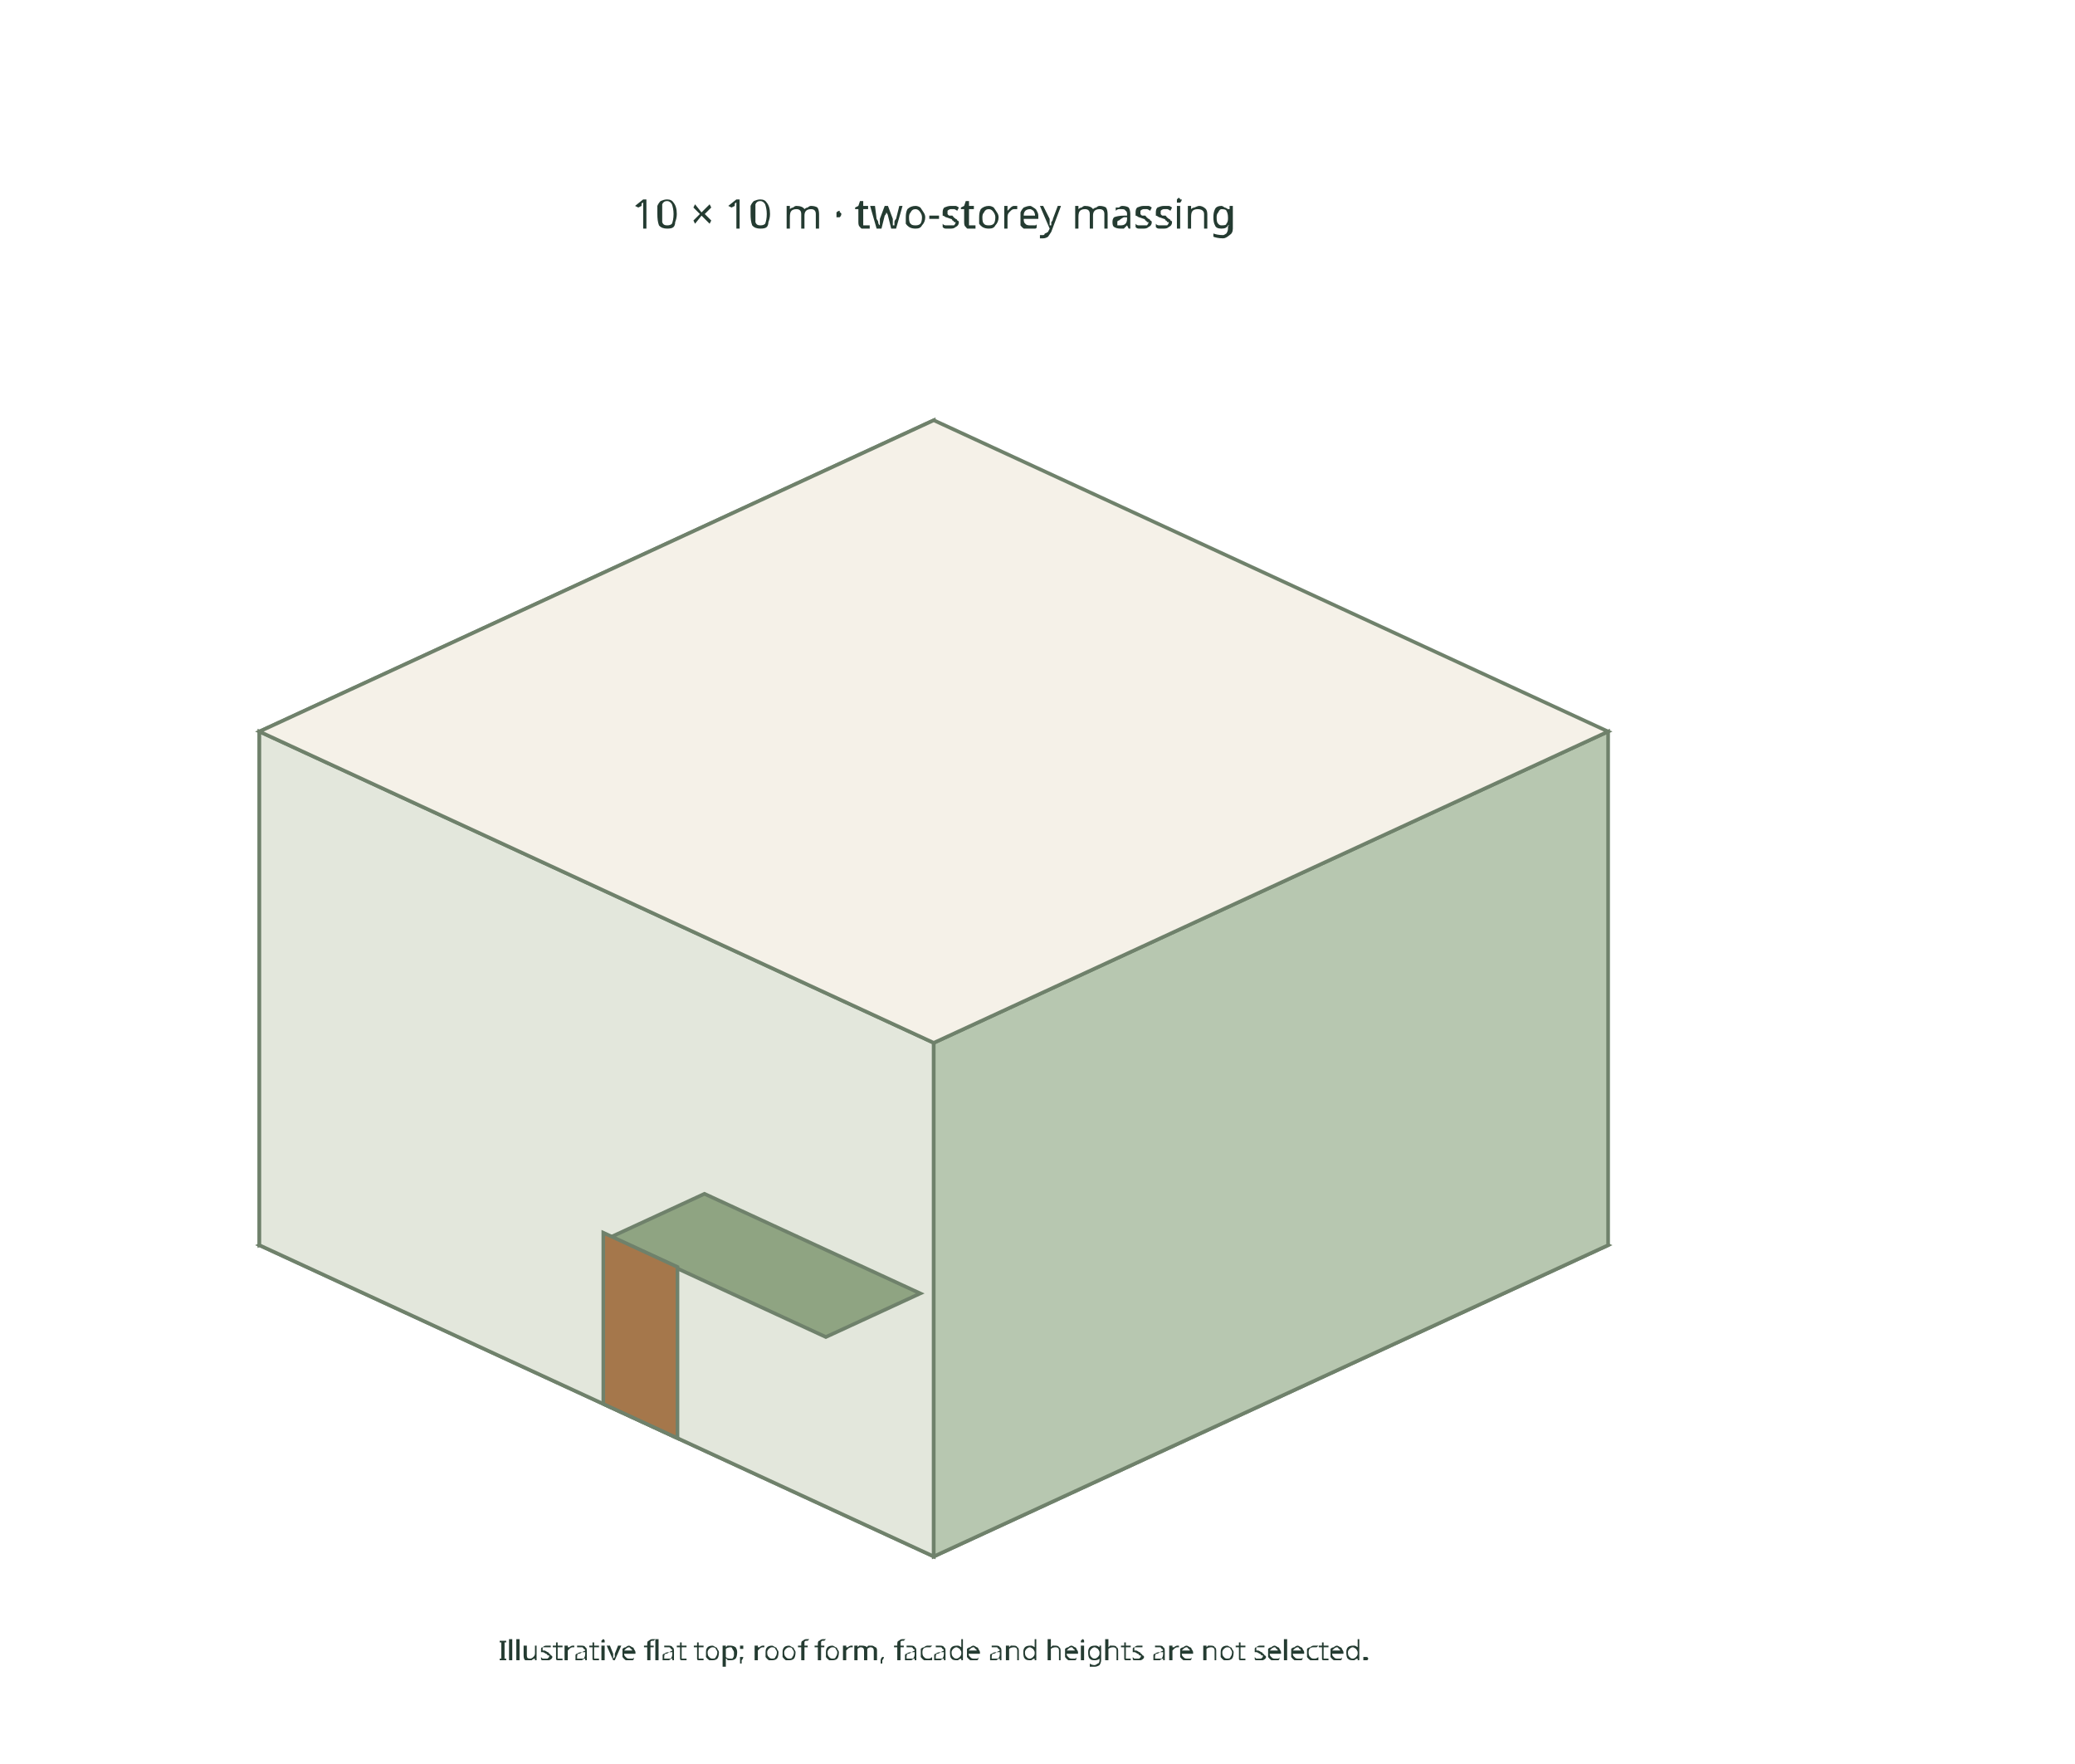
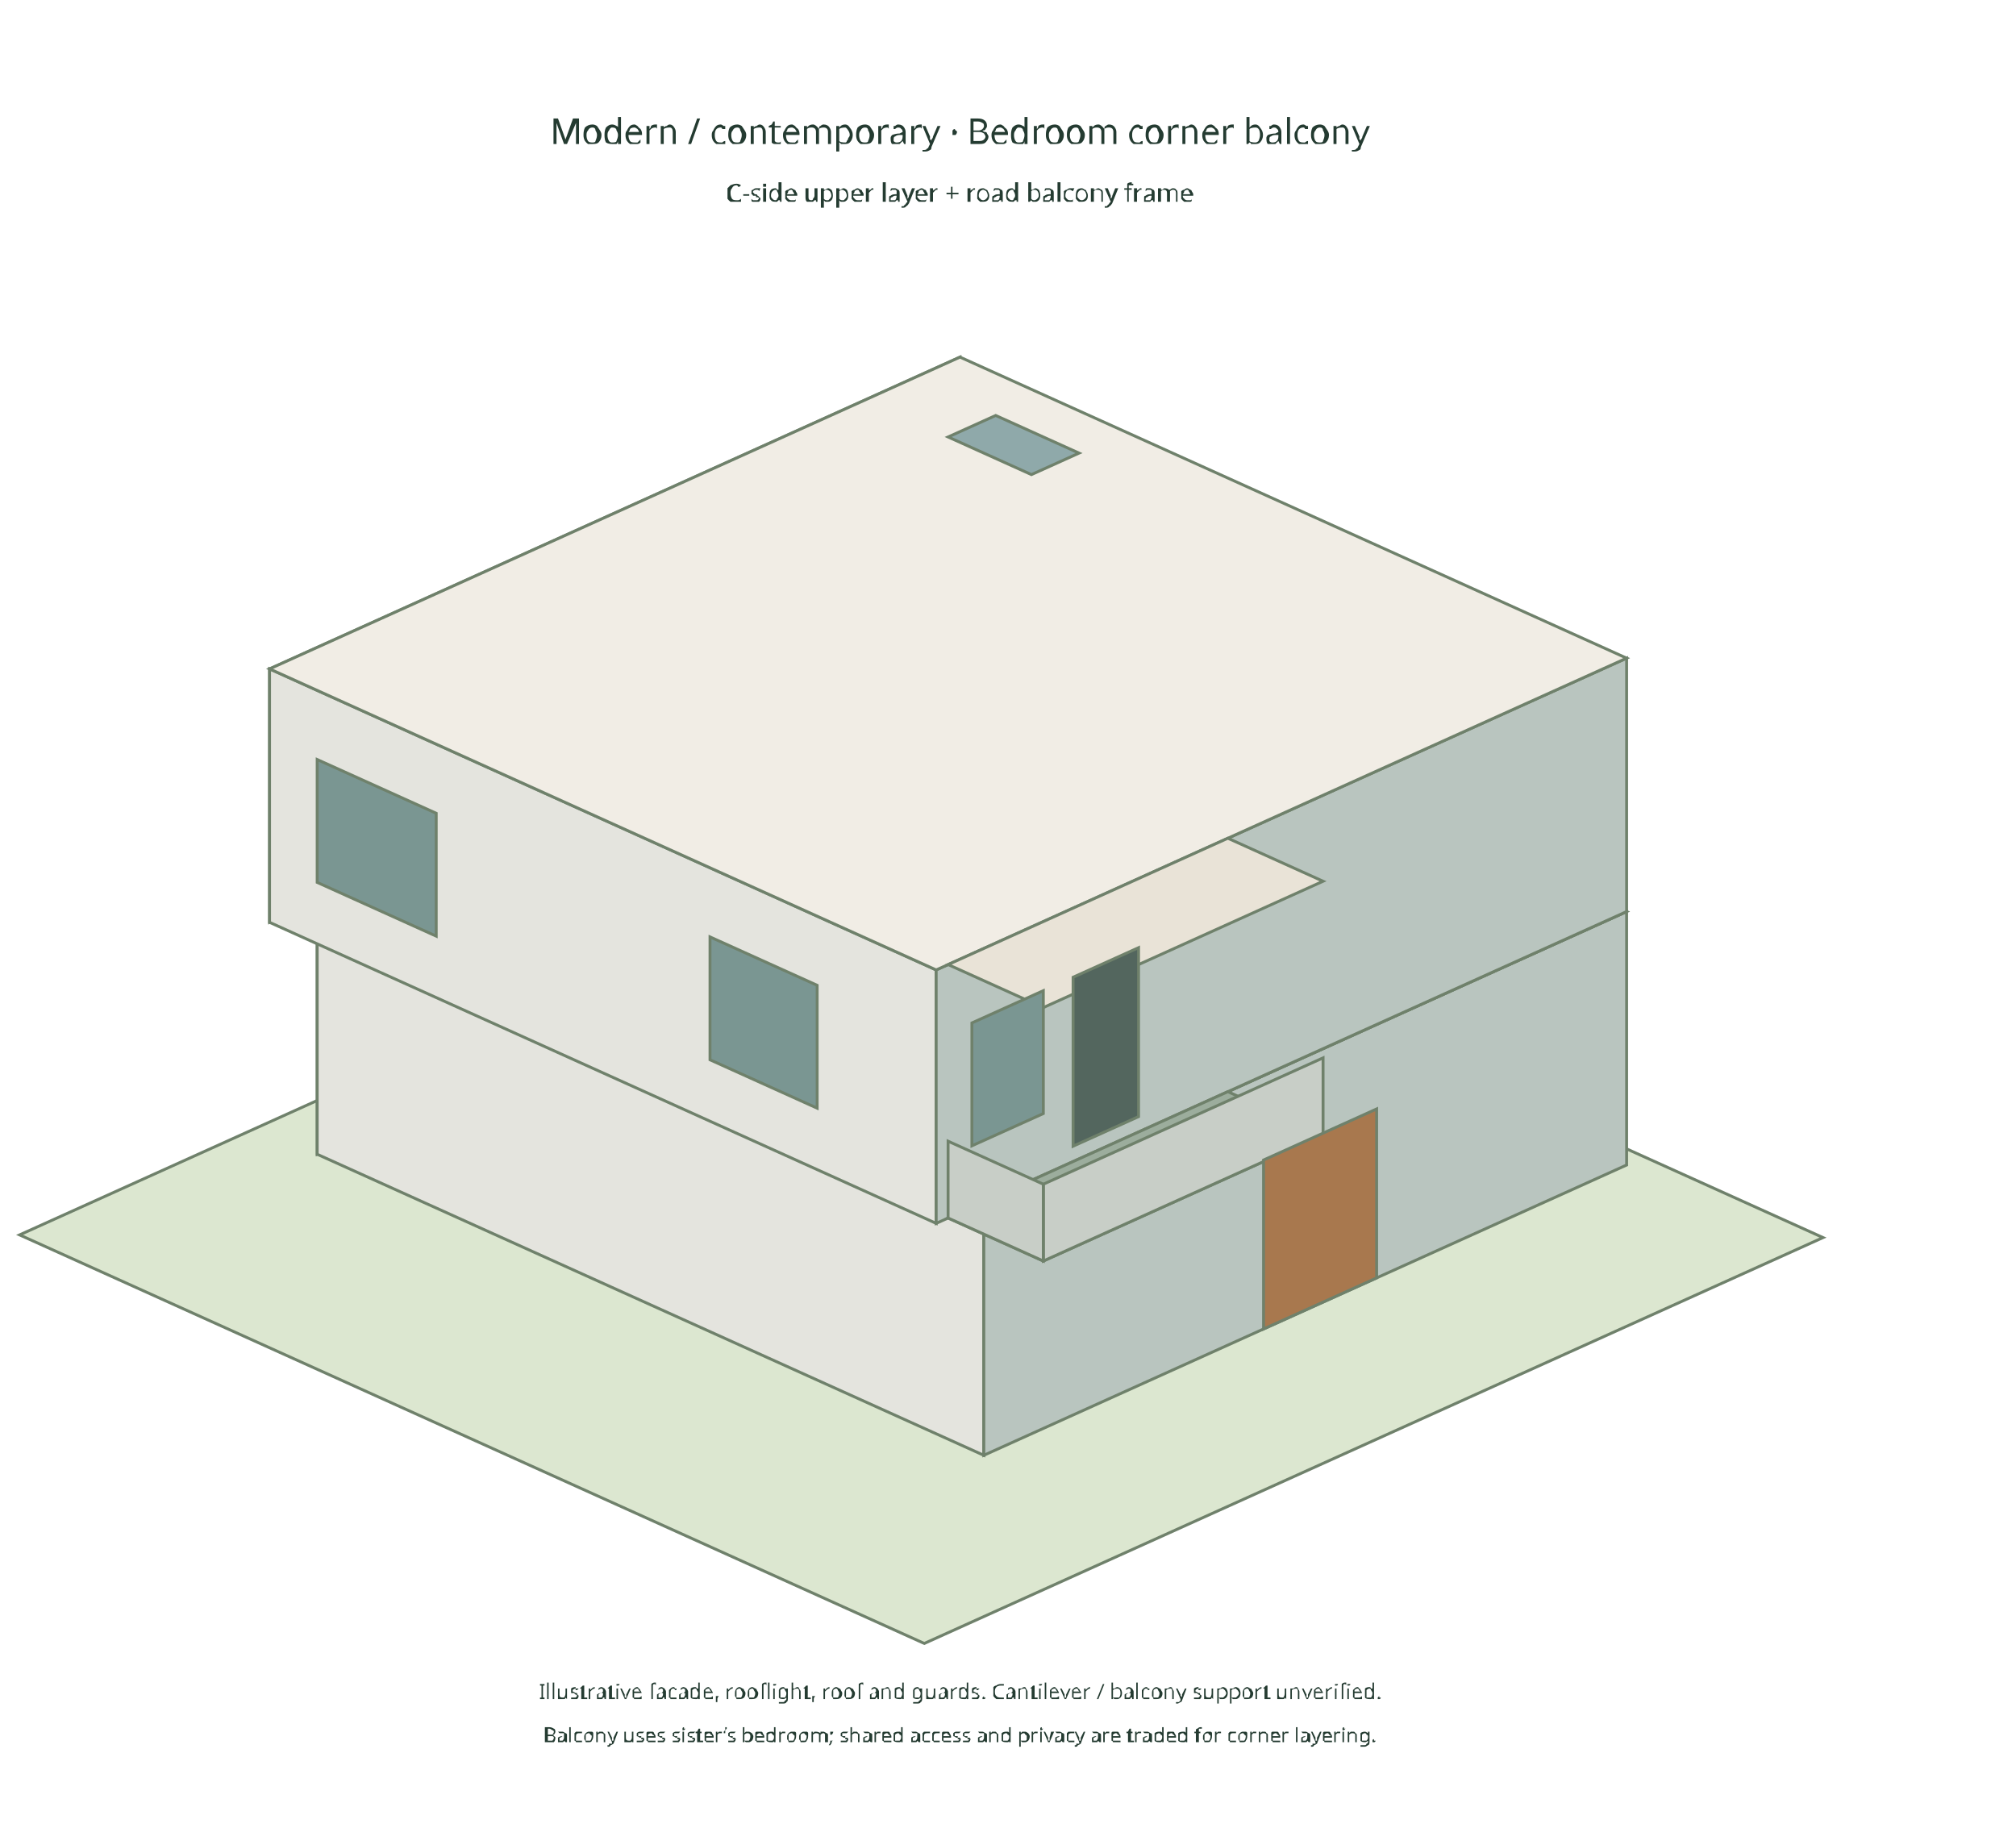
- <svg xmlns="http://www.w3.org/2000/svg" viewBox="-9 -9 20 17" class="drawing" role="img" aria-label="massing conceptual drawing">
-   <polygon points="0,0 6.5,3 0,6 -6.5,3" fill="#d9e5d0" stroke="#6f816b" stroke-width="0.035" />
-   <polygon points="0,0 -6.5,3 -6.5,-1.95 0,-4.95" fill="#d4dccc" stroke="#6f816b" stroke-width="0.035" />
-   <polygon points="-6.5,3 0,6 0,1.05 -6.5,-1.95" fill="#e3e7dc" stroke="#6f816b" stroke-width="0.035" />
-   <polygon points="6.5,3 0,6 0,1.05 6.5,-1.95" fill="#b7c7b0" stroke="#6f816b" stroke-width="0.035" />
-   <polygon points="0,-4.95 6.5,-1.95 0,1.05 -6.5,-1.95" fill="#f5f1e8" stroke="#6f816b" stroke-width="0.035" />
-   <polygon points="-2.21,2.505 -0.13,3.465 -1.04,3.885 -3.12,2.925" fill="#8fa482" stroke="#6f816b" stroke-width="0.035" />
-   <polygon points="-2.47,4.86 -3.185,4.53 -3.185,2.88 -2.47,3.21" fill="#a5774b" stroke="#6f816b" stroke-width="0.035" />
-   <text x="0" y="-6.8" font-size="0.4" text-anchor="middle" fill="#243b31" font-family="system-ui,sans-serif">10 × 10 m · two-storey massing</text>
-   <text x="0" y="7" font-size="0.27" text-anchor="middle" fill="#243b31" font-family="system-ui,sans-serif">Illustrative flat top; roof form, facade and heights are not selected.</text>
+ <svg xmlns="http://www.w3.org/2000/svg" viewBox="-10 -9 21 19" class="drawing" role="img" aria-label="massing conceptual drawing" data-revision="C03a" data-option="02">
+   <polygon points="-0.434,-0.364 8.99,3.892 -0.372,8.12 -9.796,3.864" fill="#dce7d0" stroke="#6f816b" stroke-width="0.03" />
+   <polygon points="0,0 -6.696,3.024 -6.696,0.384 0,-2.64" fill="#d4d8d0" stroke="#6f816b" stroke-width="0.03" />
+   <polygon points="-6.696,3.024 0.248,6.16 0.248,3.52 -6.696,0.384" fill="#e4e4de" stroke="#6f816b" stroke-width="0.03" />
+   <polygon points="6.944,3.136 0.248,6.16 0.248,3.52 6.944,0.496" fill="#b9c5bf" stroke="#6f816b" stroke-width="0.03" />
+   <polygon points="0,-2.64 6.944,0.496 0.248,3.52 -6.696,0.384" fill="#f1ede5" stroke="#6f816b" stroke-width="0.03" />
+   <polygon points="0,-2.64 -7.192,0.608 -7.192,-2.032 0,-5.28" fill="#d4d8d0" stroke="#6f816b" stroke-width="0.03" />
+   <polygon points="-7.192,0.608 -0.248,3.744 -0.248,1.104 -7.192,-2.032" fill="#e4e4de" stroke="#6f816b" stroke-width="0.03" />
+   <polygon points="6.944,0.496 -0.248,3.744 -0.248,1.104 6.944,-2.144" fill="#b9c5bf" stroke="#6f816b" stroke-width="0.03" />
+   <polygon points="0,-5.28 6.944,-2.144 -0.248,1.104 -7.192,-2.032" fill="#f1ede5" stroke="#6f816b" stroke-width="0.03" />
+   <polygon points="2.79,2.372 3.782,2.82 0.868,4.136 -0.124,3.688" fill="#9cad9d" stroke="#6f816b" stroke-width="0.03" />
+   <polygon points="3.782,2.82 0.868,4.136 0.868,3.336 3.782,2.02" fill="#c8cec7" stroke="#6f816b" stroke-width="0.03" />
+   <polygon points="-0.124,3.688 0.868,4.136 0.868,3.336 -0.124,2.888" fill="#c8cec7" stroke="#6f816b" stroke-width="0.03" />
+   <polygon points="2.79,-0.268 3.782,0.18 0.868,1.496 -0.124,1.048" fill="#e9e3d7" stroke="#6f816b" stroke-width="0.03" />
+   <polygon points="4.34,4.312 3.162,4.844 3.162,3.084 4.34,2.552" fill="#a8784e" stroke="#6f816b" stroke-width="0.03" />
+   <polygon points="1.86,2.632 1.178,2.94 1.178,1.18 1.86,0.872" fill="#53665e" stroke="#6f816b" stroke-width="0.03" />
+   <polygon points="-6.696,0.192 -5.456,0.752 -5.456,-0.528 -6.696,-1.088" fill="#7a9692" stroke="#6f816b" stroke-width="0.03" />
+   <polygon points="-2.604,2.04 -1.488,2.544 -1.488,1.264 -2.604,0.76" fill="#7a9692" stroke="#6f816b" stroke-width="0.03" />
+   <polygon points="0.868,2.6 0.124,2.936 0.124,1.656 0.868,1.32" fill="#7a9692" stroke="#6f816b" stroke-width="0.03" />
+   <polygon points="0.372,-4.672 1.24,-4.28 0.744,-4.056 -0.124,-4.448" fill="#8fa9aa" stroke="#6f816b" stroke-width="0.03" />
+   <text x="0" y="-7.5" font-size="0.36" text-anchor="middle" fill="#243b31" font-family="system-ui,sans-serif">Modern / contemporary · Bedroom corner balcony</text>
+   <text x="0" y="-6.9" font-size="0.26" text-anchor="middle" fill="#243b31" font-family="system-ui,sans-serif">C-side upper layer + road balcony frame</text>
+   <text x="0" y="8.7" font-size="0.22" text-anchor="middle" fill="#243b31" font-family="system-ui,sans-serif">Illustrative facade, rooflight, roof and guards. Cantilever / balcony support unverified.</text>
+   <text x="0" y="9.15" font-size="0.21" text-anchor="middle" fill="#243b31" font-family="system-ui,sans-serif">Balcony uses sister’s bedroom; shared access and privacy are traded for corner layering.</text>
</svg>
